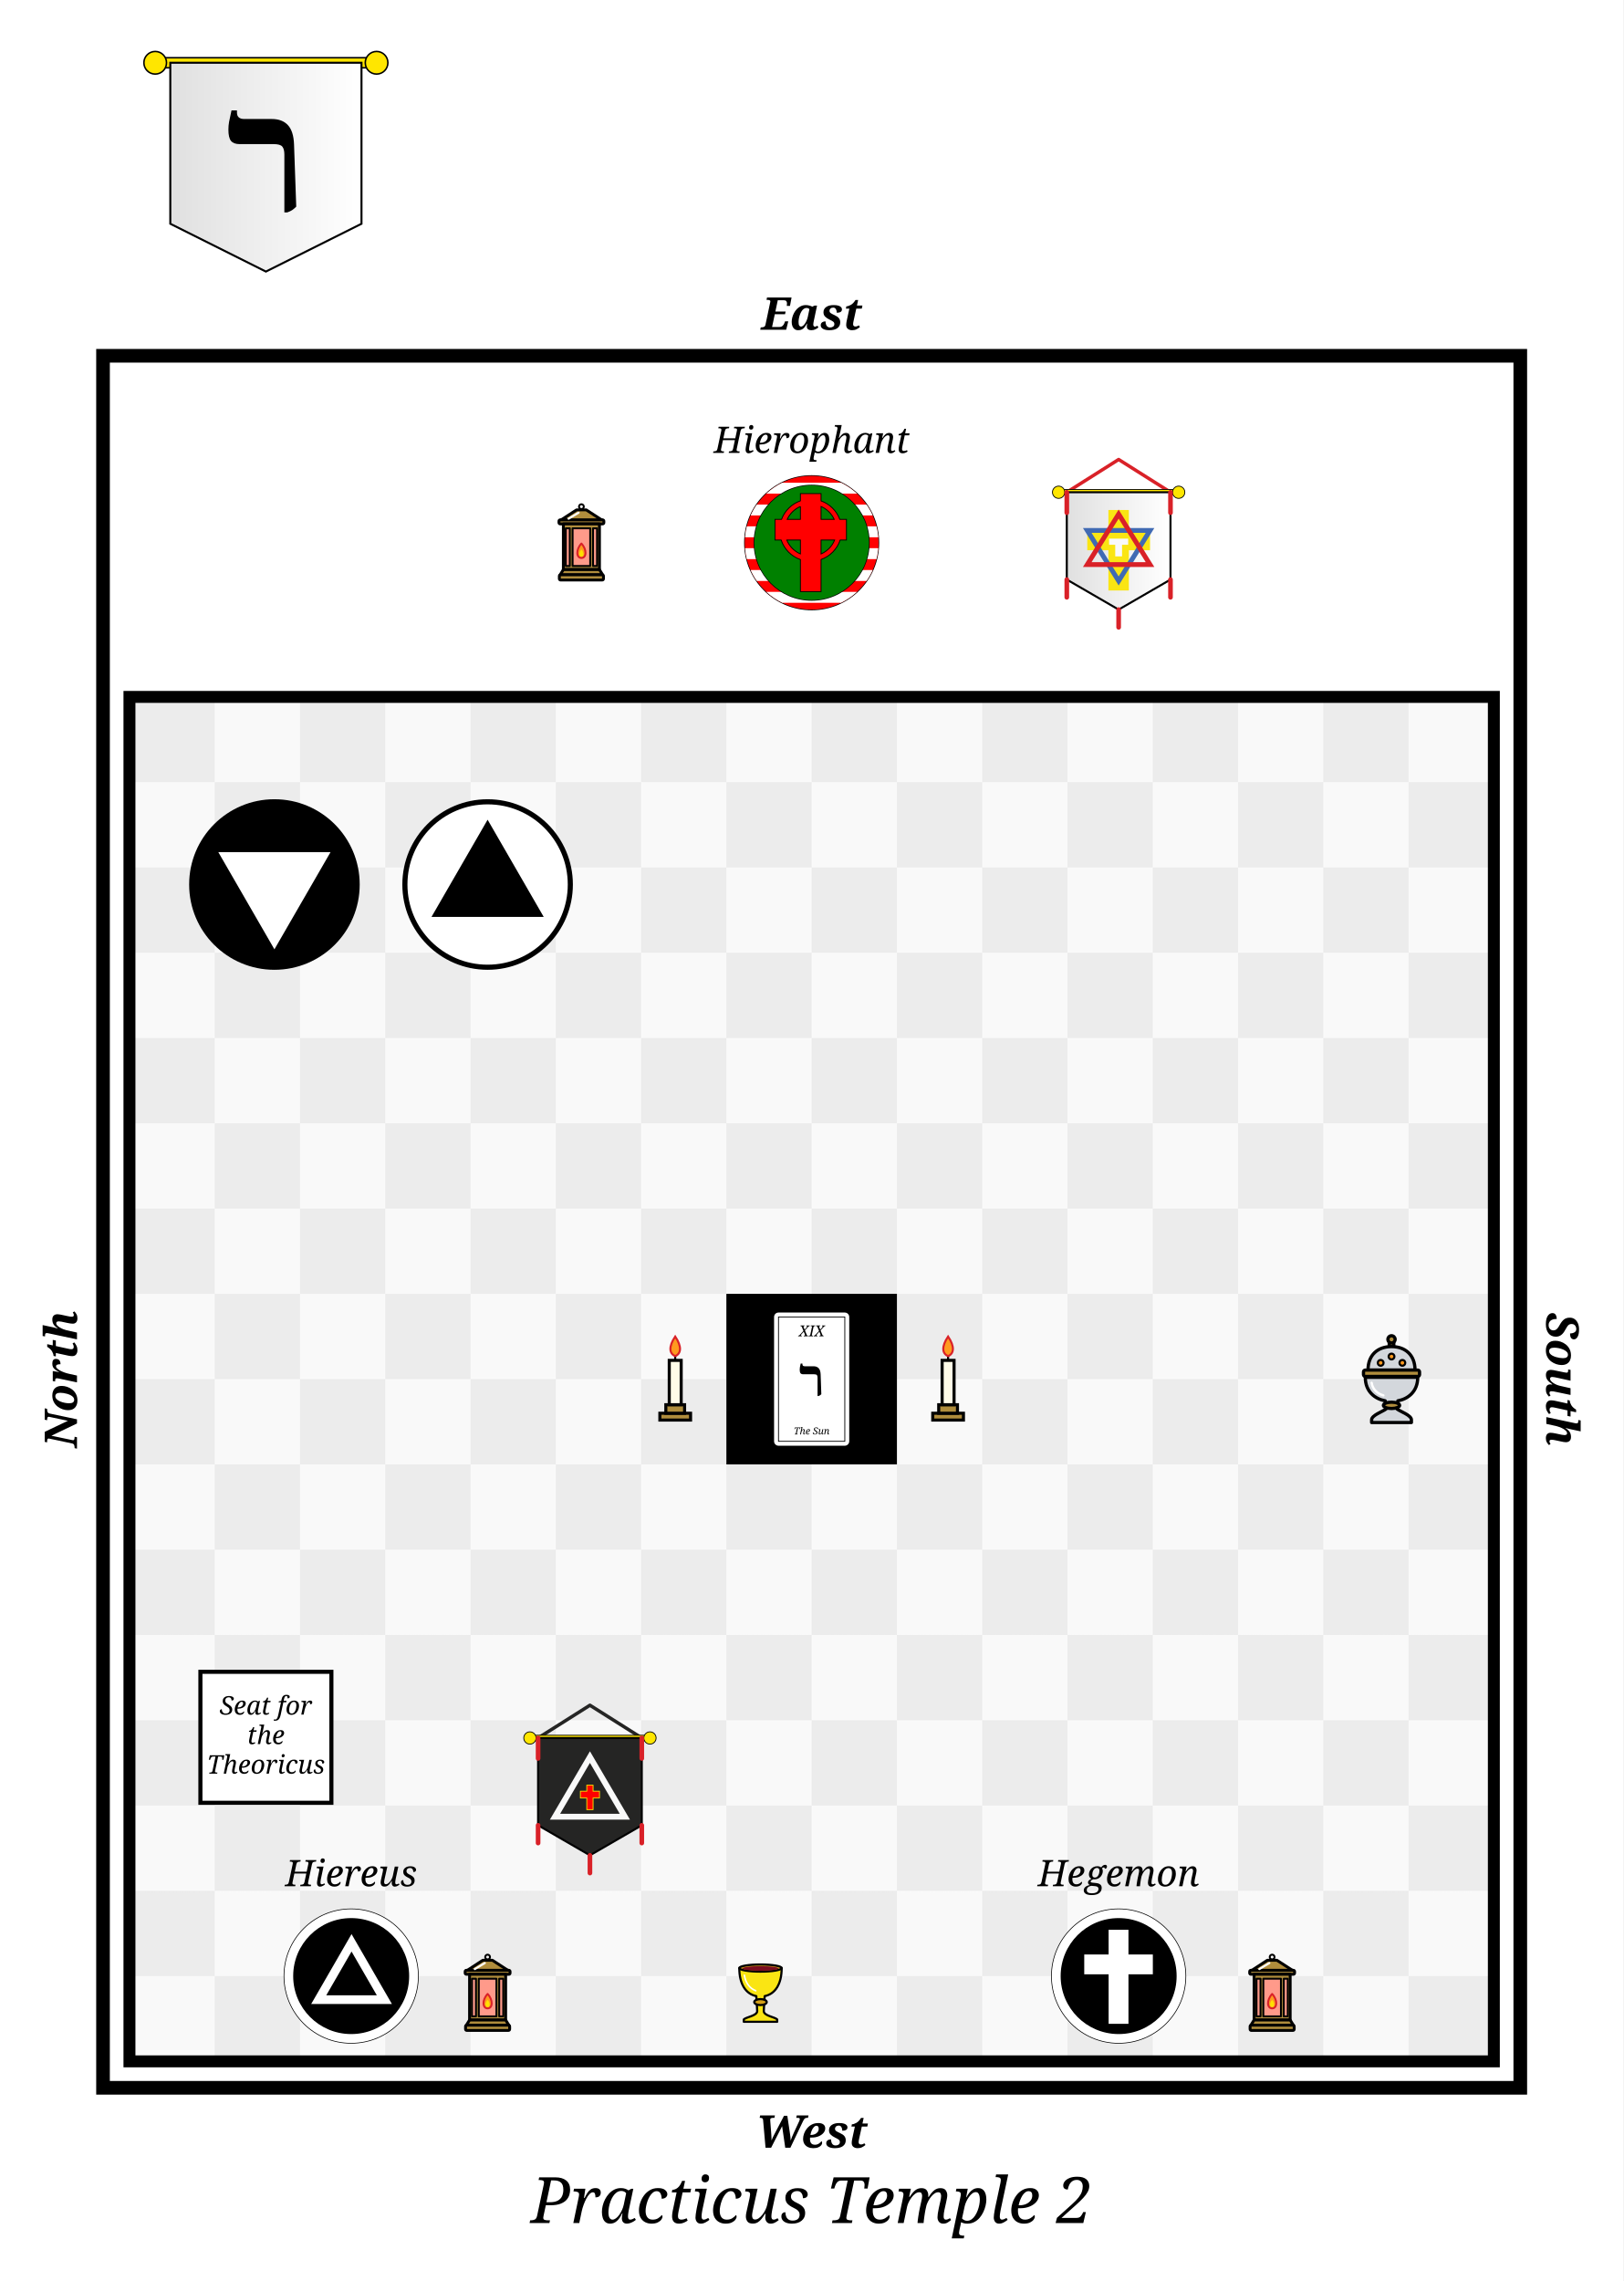
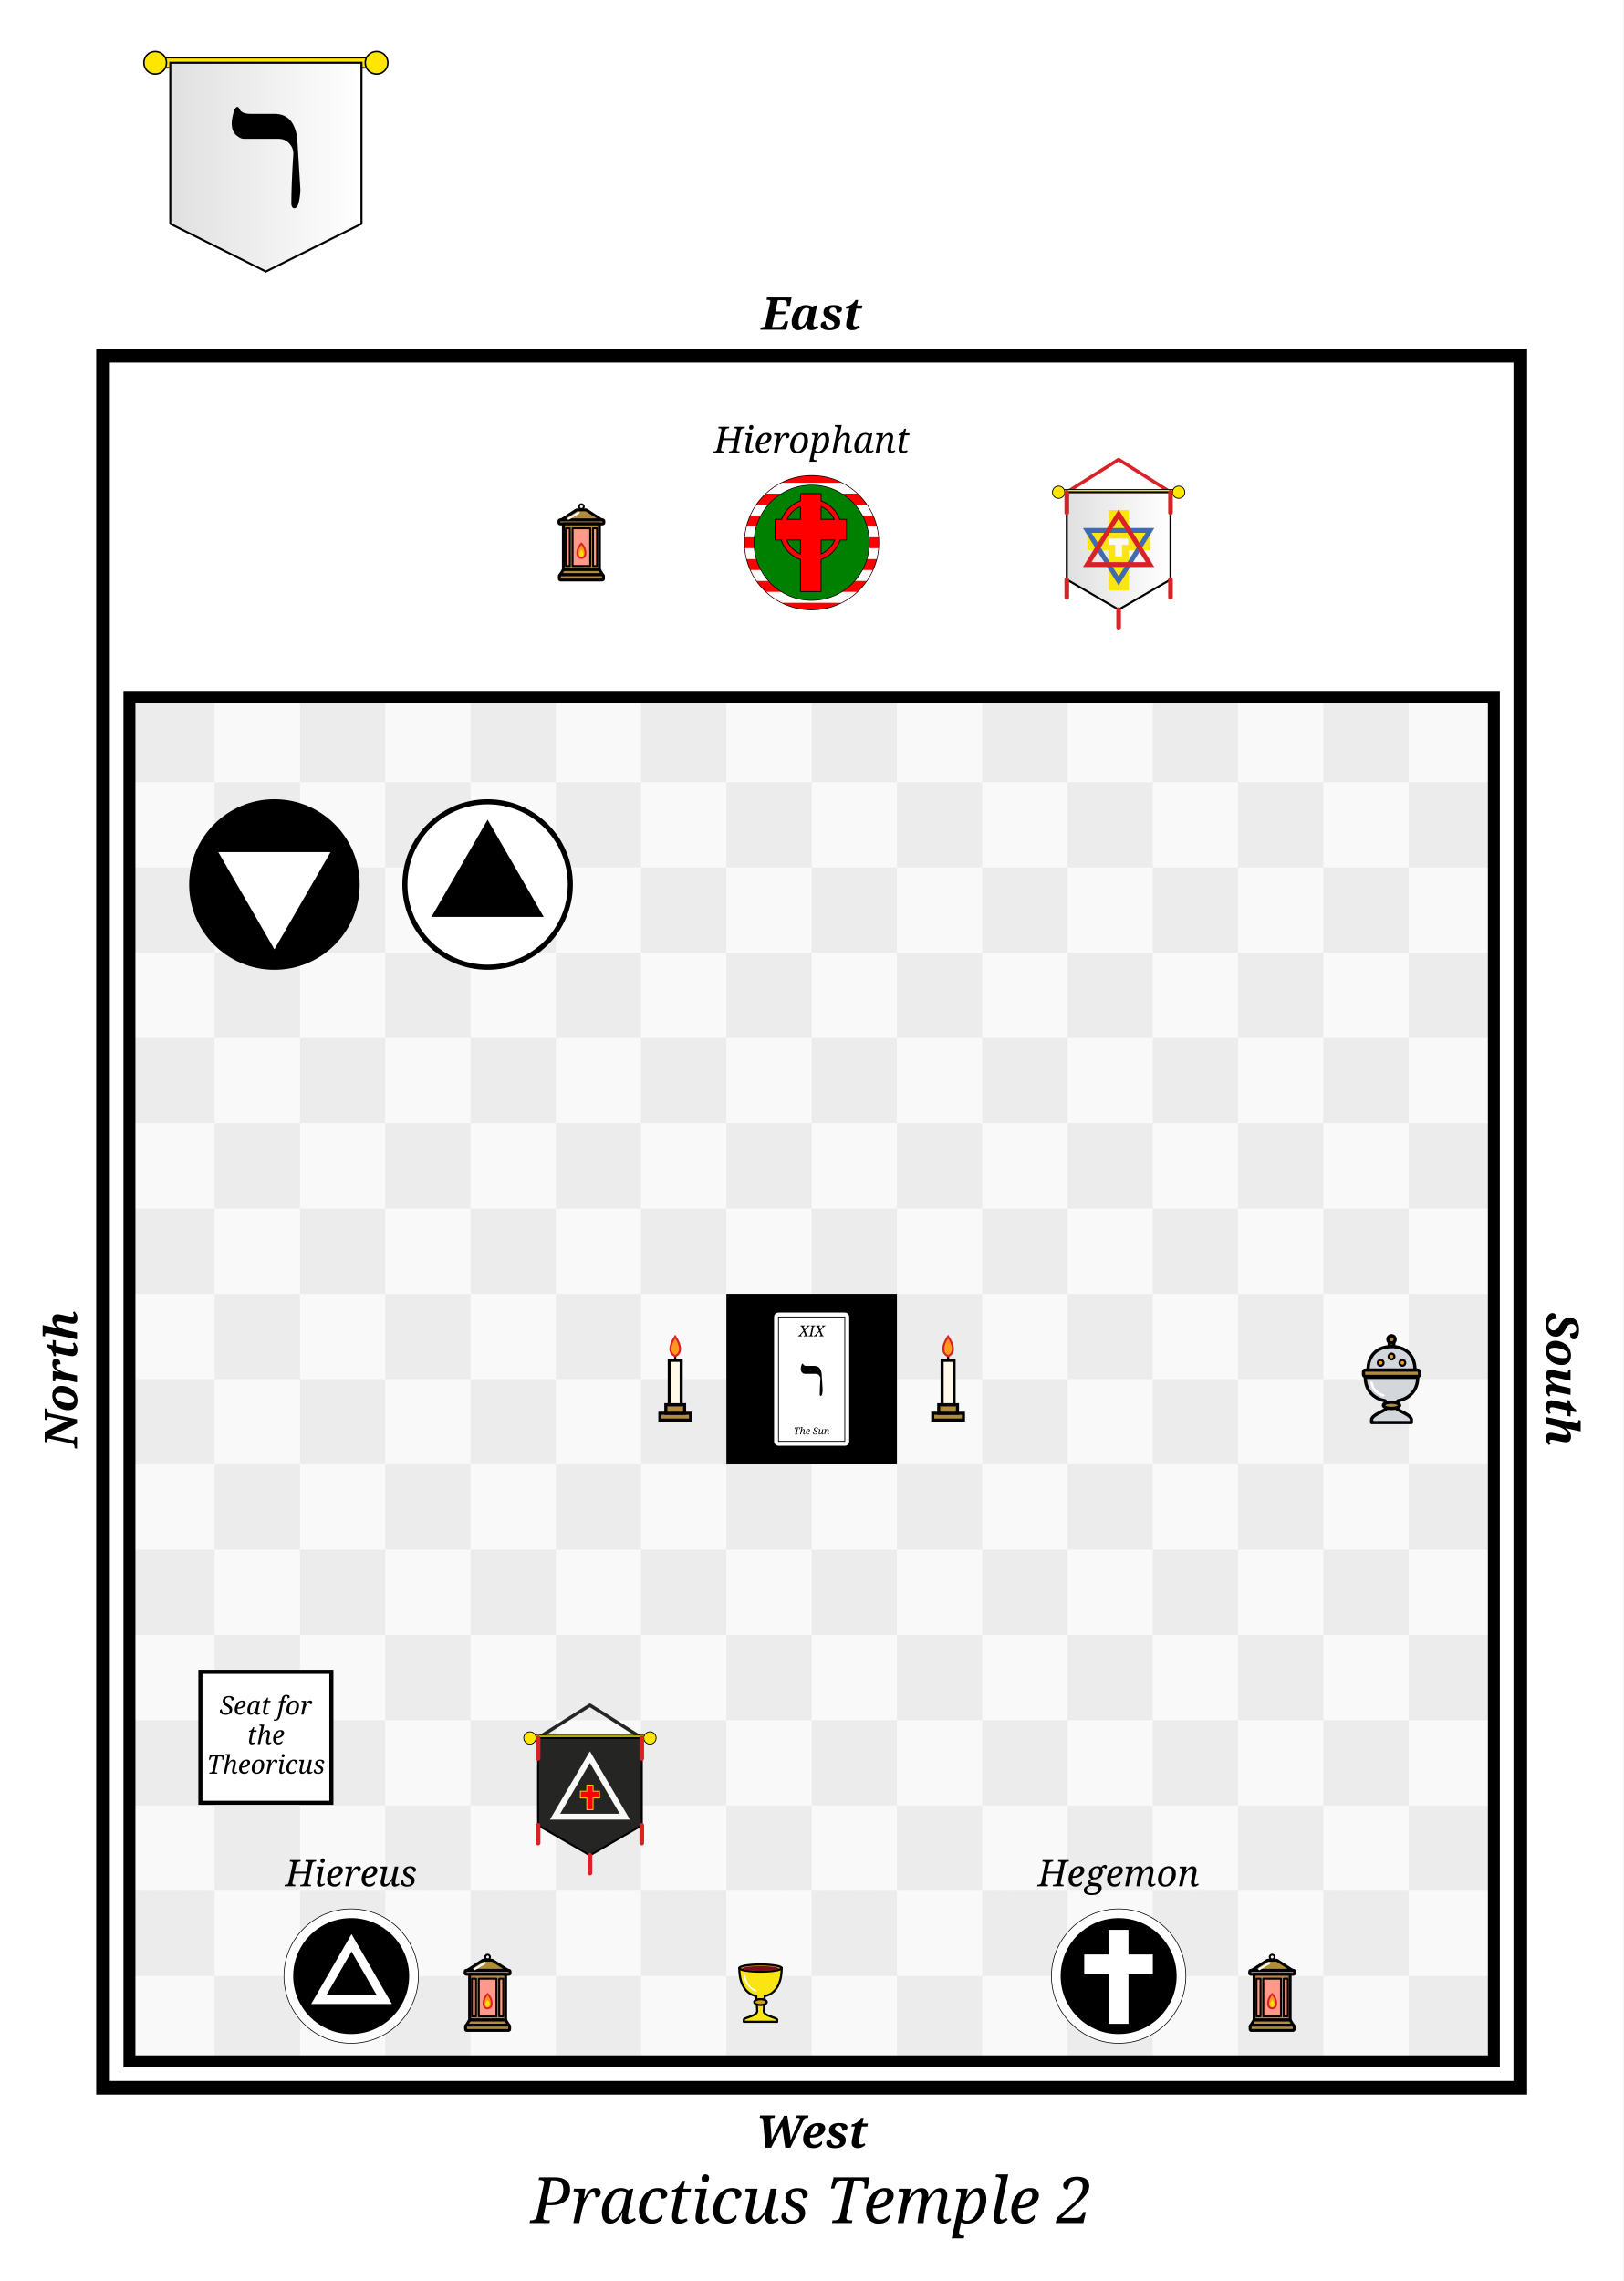
<svg xmlns="http://www.w3.org/2000/svg" viewBox="-151.81 -817.21 1903.62 2674.77" role="img" aria-labelledby="_R_0_-title">
  <defs>
    <pattern id="_R_0_-checker" width="200" height="200" patternUnits="userSpaceOnUse">
      <rect width="200" height="200" fill="#f9f9f9">
</rect>
      <rect width="100" height="100" fill="#ececec">
</rect>
      <rect x="100" y="100" width="100" height="100" fill="#ececec">
</rect>
    </pattern>
    <g id="_R_0_-art0">
      <circle r="50" fill="#000000" stroke="none" stroke-width="3">
</circle>
      <polygon points="0,38 -32.909,-19 32.909,-19" fill="#ffffff">
</polygon>
    </g>
    <g id="_R_0_-art1">
      <circle r="48.5" fill="#ffffff" stroke="#000000" stroke-width="3">
</circle>
      <polygon points="0,-38 -32.909,19 32.909,19" fill="#000000">
</polygon>
    </g>
    <g id="_R_0_-art2">
      <rect x="-18" y="40" width="36" height="8" fill="#b08d3c" stroke="#000000" stroke-width="3.6">
</rect>
      <rect x="-11" y="30" width="22" height="10" fill="#b08d3c" stroke="#000000" stroke-width="3.6">
</rect>
      <rect x="-7" y="-22" width="14" height="52" fill="#fffbe8" stroke="#000000" stroke-width="3.6">
</rect>
      <path d="M0,-22V-28" stroke="#000000" stroke-width="2.4">
</path>
      <path d="M0,-50C8,-38 7,-30 0,-27C-7,-30 -8,-38 0,-50Z" fill="#ff9a1f" stroke="#d92128" stroke-width="2.4">
</path>
    </g>
    <g id="_R_0_-art3">
      <rect x="-50" y="-50" width="100" height="100" fill="#000000">
</rect>
    </g>
    <g id="_R_0_-art4">
      <rect x="-28" y="-49" width="56" height="98" rx="4" fill="#ffffff" stroke="#000000" stroke-width="1.6">
</rect>
      <rect x="-24" y="-45" width="48" height="90" fill="none" stroke="#000000" stroke-width="0.6">
</rect>
      <g fill="#000000" text-anchor="middle">
        <text y="-31" font-size="11" font-family="&quot;GdHall Noto Serif&quot;, &quot;Noto Serif&quot;, serif" font-style="italic">XIX</text>
-         <text y="12" font-size="36" font-family="&quot;GdHall Noto Serif Hebrew&quot;, &quot;Noto Serif Hebrew&quot;, serif" font-weight="700">ר</text>
+         <text y="12" font-size="36" font-family="&quot;GdHall Frank Ruhl Libre&quot;, &quot;Frank Ruhl Libre&quot;, serif" font-weight="700">ר</text>
        <text y="40" font-size="7" font-family="&quot;GdHall Noto Serif&quot;, &quot;Noto Serif&quot;, serif" font-style="italic" style="font-variant-ligatures:none;font-kerning:normal">The Sun</text>
      </g>
    </g>
    <g id="_R_0_-art5">
      <g stroke="#000000" stroke-width="3.6" stroke-linejoin="round" stroke-linecap="round">
        <path d="M-2.5,-41V-36H2.5V-41Z" fill="#b08d3c">
</path>
        <circle cy="-44" r="4" fill="#b08d3c">
</circle>
        <path d="M0,-36C15,-36 26,-27 26,-10L0,-10L-26,-10C-26,-27 -15,-36 0,-36Z" fill="#d3d7dc">
</path>
        <circle cx="0" cy="-25" r="3.2" fill="#ff9a1f" stroke-width="2.4">
</circle>
        <circle cx="-12" cy="-18" r="3.2" fill="#ff9a1f" stroke-width="2.4">
</circle>
        <circle cx="12" cy="-18" r="3.2" fill="#ff9a1f" stroke-width="2.4">
</circle>
        <path d="M0,-2L29,-2C29,14 18,22 7,24L6,33C10,36 22,40 22,45L22,48L0,48L-22,48L-22,45C-22,40 -10,36 -6,33L-7,24C-18,22 -29,14 -29,-2L0,-2Z" fill="#d3d7dc">
</path>
        <ellipse cy="29" rx="9" ry="3.5" fill="#b08d3c">
</ellipse>
        <rect x="-31" y="-10" width="62" height="7" rx="2" fill="#b08d3c">
</rect>
        <path d="M-22,4C-21,11 -16,16 -9,18" fill="none" stroke="#ffffff" stroke-width="2.6">
</path>
      </g>
    </g>
    <g id="_R_0_-art6">
      <rect x="-48" y="-48" width="96" height="96" fill="#ffffff" stroke="#000000" stroke-width="3">
</rect>
    </g>
    <g id="_R_0_-art7">
      <polyline points="-38,-37 0,-61 38,-37" fill="none" stroke="#252524" stroke-width="2.5" stroke-linejoin="round">
</polyline>
      <rect x="-43" y="-39" width="86" height="4" fill="#ffe600" stroke="#000000" stroke-width="0.6">
</rect>
      <circle cx="-44" cy="-37" r="4.5" fill="#ffe600" stroke="#000000" stroke-width="0.6">
</circle>
      <circle cx="44" cy="-37" r="4.5" fill="#ffe600" stroke="#000000" stroke-width="0.6">
</circle>
      <path d="M-38,-37H38V27L0,49L-38,27Z" fill="#252524" stroke="#000000" stroke-width="1.5">
</path>
      <line x1="-38" x2="-38" y1="-37" y2="-22" stroke="#d92128" stroke-width="3.4" stroke-linecap="round">
</line>
      <line x1="38" x2="38" y1="-37" y2="-22" stroke="#d92128" stroke-width="3.4" stroke-linecap="round">
</line>
      <line x1="-38" x2="-38" y1="27" y2="40" stroke="#d92128" stroke-width="3.4" stroke-linecap="round">
</line>
      <line x1="38" x2="38" y1="27" y2="40" stroke="#d92128" stroke-width="3.4" stroke-linecap="round">
</line>
      <line x1="0" x2="0" y1="49" y2="62" stroke="#d92128" stroke-width="3.4" stroke-linecap="round">
</line>
      <polygon points="0,-23 25.6,20.7 -25.6,20.7" fill="none" stroke="#f9f9f9" stroke-width="4.3">
</polygon>
      <path d="M-2.3,-2.4H2.3V2H7V7H2.3V15.5H-2.3V7H-7V2H-2.3Z" fill="#ff0000" stroke="#ffe600" stroke-width="0.6">
</path>
    </g>
    <g id="_R_0_-art8">
      <g transform="translate(-50 -50)">
        <svg xml:space="preserve" width="100" height="100" viewBox="-50 -50 100 100">
          <circle cx="0" cy="0" r="49" style="color:#000;overflow:visible;fill:white;stroke:#000;stroke-width:1;stroke-dasharray:none;paint-order:stroke fill markers;stop-color:#000">
</circle>
          <circle cx="0" cy="0" r="42" style="color:#000;overflow:visible;fill:#000;stroke:#000;stroke-width:1;paint-order:stroke fill markers;stop-color:#000">
</circle>
          <path d="m114.746 96.37-4.93 8.54h9.86zm0 2.13 3.087 5.346h-6.174z" style="fill:white" transform="scale(6) translate(-114.7,-101.5)">
</path>
        </svg>
      </g>
    </g>
    <g id="_R_0_-art9">
      <g stroke="#000000" stroke-width="3.6" stroke-linejoin="round" stroke-linecap="round">
        <circle cy="-45" r="3" fill="none" stroke-width="2.4">
</circle>
        <path d="M-6,-41H6L26,-28H-26Z" fill="#b08d3c">
</path>
        <rect x="-28" y="-28.5" width="56" height="5" rx="1.5" fill="#b08d3c">
</rect>
        <rect x="-22.5" y="-23.5" width="45" height="57" fill="#b08d3c">
</rect>
        <path d="M-11,-18H11V29H-11ZM-19.5,-18H-14.5V29H-19.5ZM14.5,-18H19.5V29H14.5Z" fill="#ff9a8a" stroke-width="2.4">
</path>
        <path d="M0,1C7.13,8.56 6.48,19 0,19C-6.48,19 -7.13,8.56 0,1Z" fill="#ff9a1f" stroke="#d92128" stroke-width="2.4">
</path>
        <path d="M0,8.38C3.56,12.16 3.24,17.38 0,17.38C-3.24,17.38 -3.56,12.16 0,8.38Z" fill="#ffe000" stroke="none">
</path>
        <path d="M-22.5,33.5H22.5L26.5,40H-26.5Z" fill="#b08d3c">
</path>
        <rect x="-27.5" y="40" width="55" height="6.5" rx="1.5" fill="#b08d3c">
</rect>
        <path d="M-3.5,-37.5L-16,-30" fill="none" stroke="#ffffff" stroke-width="2.6">
</path>
      </g>
    </g>
    <g id="_R_0_-art10">
      <g stroke="#000000" stroke-width="3.6" stroke-linejoin="round" stroke-linecap="round">
        <path d="M0,-42L35.5,-42C35.5,-15 24.5,1.5 7,5L5.5,30C5.5,38 24,40 28,44L28,48L0,48L-28,48L-28,44C-24,40 -5.5,38 -5.5,30L-7,5C-24.5,1.5 -35.5,-15 -35.5,-42L0,-42Z" fill="#fae513">
</path>
        <ellipse cy="15" rx="10.5" ry="5" fill="#d4a017">
</ellipse>
        <ellipse cy="-42" rx="35.5" ry="6" fill="#d4a017">
</ellipse>
        <ellipse cy="-41.3" rx="30" ry="3.9" fill="#7a0c1e" stroke="none">
</ellipse>
        <path d="M-27,-30C-25,-17 -18,-8 -8,-4" fill="none" stroke="#ffffff" stroke-width="2.6">
</path>
      </g>
    </g>
    <g id="_R_0_-art11">
      <g transform="translate(-50 -50)">
        <svg xml:space="preserve" width="100" height="100" viewBox="-50 -50 100 100">
          <circle cx="0" cy="0" r="49" style="color:#000;overflow:visible;fill:white;stroke:#000;stroke-width:1;stroke-dasharray:none;paint-order:stroke fill markers;stop-color:#000">
</circle>
          <circle cx="0" cy="0" r="42" style="color:#000;overflow:visible;fill:#000;stroke:#000;stroke-width:1;paint-order:stroke fill markers;stop-color:#000">
</circle>
          <path d="M 0 0 h2.482v2.02h-2.482v5.043h-2.02v-5.043h-2.482v-2.02h2.481v-2.515h2.02z" style="fill:white" transform="scale(7.2) translate(1,-2.2)">
</path>
        </svg>
      </g>
    </g>
    <g id="_R_0_-art12">
      <defs>
        <linearGradient id="_R_0_-art12-fill" x1="-38" x2="38" y1="0" y2="0" gradientUnits="userSpaceOnUse">
          <stop offset="0" stop-color="#e0e0e0">
</stop>
          <stop offset="1" stop-color="#ffffff">
</stop>
        </linearGradient>
      </defs>
      <rect x="-43" y="-40" width="86" height="4" fill="#ffe600" stroke="#000000" stroke-width="0.6">
</rect>
      <circle cx="-44" cy="-38" r="4.5" fill="#ffe600" stroke="#000000" stroke-width="0.6">
</circle>
      <circle cx="44" cy="-38" r="4.5" fill="#ffe600" stroke="#000000" stroke-width="0.6">
</circle>
      <path d="M-38,-38H38V26L0,45L-38,26Z" fill="url(#_R_0_-art12-fill)" stroke="#000000" stroke-width="0.8">
</path>
-       <text x="0" y="21.057" font-size="62" font-family="&quot;GdHall Noto Serif Hebrew&quot;, &quot;Noto Serif Hebrew&quot;, serif" font-weight="700" text-anchor="middle" fill="#000000">ר</text>
+       <text x="0" y="19.507" font-size="62" font-family="&quot;GdHall Frank Ruhl Libre&quot;, &quot;Frank Ruhl Libre&quot;, serif" font-weight="700" text-anchor="middle" fill="#000000">ר</text>
    </g>
    <g id="_R_0_-art13">
      <g transform="translate(-50 -50)">
        <svg xml:space="preserve" width="100" height="100" viewBox="-50 -50 100 100">
          <circle cx="0" cy="0" r="49" style="color:#000;overflow:visible;fill:red;stroke:#000;stroke-width:1;stroke-dasharray:none;paint-order:stroke fill markers;stop-color:#000">
</circle>
          <path d="M48.836 4A49 49 0 0 1 47.508 12H-47.508A49 49 0 0 1 -48.836 4ZM47.508 -12A49 49 0 0 1 48.836 -4H-48.836A49 49 0 0 1 -47.508 -12ZM44.733 20A49 49 0 0 1 40.212 28H-40.212A49 49 0 0 1 -44.733 20ZM40.212 -28A49 49 0 0 1 44.733 -20H-44.733A49 49 0 0 1 -40.212 -28ZM33.242 36A49 49 0 0 1 21.564 44H-21.564A49 49 0 0 1 -33.242 36ZM21.564 -44A49 49 0 0 1 33.242 -36H-33.242A49 49 0 0 1 -21.564 -44Z" fill="white">
</path>
          <circle cx="0" cy="0" r="42" style="color:#000;overflow:visible;fill:green;stroke:#000;stroke-width:1;paint-order:stroke fill markers;stop-color:#000">
</circle>
          <path d="M -1.1 -4.8 v.708a3.045 3.045 0 0 0-1.842 1.806h-.64v2.02h.601a3.045 3.045 0 0 0 1.881 1.91v3.134h2.02v-3.14a3.045 3.045 0 0 0 1.867-1.904h.615v-2.02h-.653a3.045 3.045 0 0 0-1.829-1.8v-.714zm2.02 1.256a2.534 2.534 0 0 1 1.285 1.258h-1.285zm-2.02 0v1.258h-1.292a2.534 2.534 0 0 1 1.292-1.257zm-1.334 3.278h1.334v1.361a2.534 2.534 0 0 1-1.334-1.36zm3.354 0h1.329a2.534 2.534 0 0 1-1.329 1.362z" style="fill:red;stroke:black;stroke-width:0.083" transform="scale(7.5)">
</path>
        </svg>
      </g>
    </g>
    <g id="_R_0_-art14">
      <defs>
        <linearGradient id="_R_0_-art14-fill" x1="-38" x2="38" y1="0" y2="0" gradientUnits="userSpaceOnUse">
          <stop offset="0" stop-color="#e0e0e0">
</stop>
          <stop offset="1" stop-color="#ffffff">
</stop>
        </linearGradient>
      </defs>
      <polyline points="-38,-37 0,-61 38,-37" fill="none" stroke="#d92128" stroke-width="2.5" stroke-linejoin="round">
</polyline>
      <rect x="-43" y="-39" width="86" height="4" fill="#ffe600" stroke="#000000" stroke-width="0.6">
</rect>
      <circle cx="-44" cy="-37" r="4.5" fill="#ffe600" stroke="#000000" stroke-width="0.6">
</circle>
      <circle cx="44" cy="-37" r="4.5" fill="#ffe600" stroke="#000000" stroke-width="0.6">
</circle>
      <path d="M-38,-37H38V27L0,49L-38,27Z" fill="url(#_R_0_-art14-fill)" stroke="#000000" stroke-width="1.5">
</path>
      <line x1="-38" x2="-38" y1="-37" y2="-22" stroke="#d92128" stroke-width="3.4" stroke-linecap="round">
</line>
      <line x1="38" x2="38" y1="-37" y2="-22" stroke="#d92128" stroke-width="3.4" stroke-linecap="round">
</line>
      <line x1="-38" x2="-38" y1="27" y2="40" stroke="#d92128" stroke-width="3.4" stroke-linecap="round">
</line>
      <line x1="38" x2="38" y1="27" y2="40" stroke="#d92128" stroke-width="3.4" stroke-linecap="round">
</line>
      <line x1="0" x2="0" y1="49" y2="62" stroke="#d92128" stroke-width="3.4" stroke-linecap="round">
</line>
      <path d="M-7.5,-24H7.5V-9H23V5.5H7.5V35H-7.5V5.5H-23V-9H-7.5Z" fill="#fae513">
</path>
      <polygon points="-23,-9 23,-9 0,28" fill="none" stroke="#406ab3" stroke-width="3.5">
</polygon>
      <polygon points="0,-21 23,16 -23,16" fill="none" stroke="#d92128" stroke-width="3.5">
</polygon>
      <path d="M-7,-3H7V1.5H2.5V10H-2.5V1.5H-7Z" fill="#f9f9f9">
</path>
    </g>
  </defs>
  <rect x="-151.81" y="-817.21" width="1903.62" height="2674.77" fill="#ffffff">
</rect>
  <g>
    <rect x="-31" y="-400" width="1662" height="2031" fill="#ffffff" stroke="#000000" stroke-width="16">
</rect>
    <rect x="0" y="0" width="1600" height="1600" fill="url(#_R_0_-checker)" stroke="#000000" stroke-width="14">
</rect>
  </g>
  <use href="#_R_0_-art0" transform="translate(170 220) scale(2)">
</use>
  <use href="#_R_0_-art1" transform="translate(420 220) scale(2)">
</use>
  <use href="#_R_0_-art2" transform="translate(640 800) scale(1)">
</use>
  <use href="#_R_0_-art3" transform="translate(800 800) scale(2)">
</use>
  <use href="#_R_0_-art4" transform="translate(800 800) scale(1.62)">
</use>
  <use href="#_R_0_-art2" transform="translate(960 800) scale(1)">
</use>
  <use href="#_R_0_-art5" transform="translate(1480 800) scale(1.06)">
</use>
  <use href="#_R_0_-art6" transform="translate(160 1220) scale(1.6)">
</use>
  <g font-family="&quot;GdHall Noto Serif&quot;, &quot;Noto Serif&quot;, serif" font-style="italic" fill="#000000" style="font-variant-ligatures:none;font-kerning:normal">
    <text x="160" y="1193.362" font-size="30.1" text-anchor="middle">Seat for</text>
    <text x="160" y="1227.977" font-size="30.1" text-anchor="middle">the</text>
    <text x="160" y="1262.592" font-size="30.1" text-anchor="middle">Theoricus</text>
  </g>
  <use href="#_R_0_-art7" transform="translate(540 1280) scale(1.6)">
</use>
  <use href="#_R_0_-art8" transform="translate(260 1500) scale(1.6)">
</use>
  <use href="#_R_0_-art9" transform="translate(420 1520) scale(0.94)">
</use>
  <use href="#_R_0_-art10" transform="translate(740 1520) scale(0.7)">
</use>
  <use href="#_R_0_-art11" transform="translate(1160 1500) scale(1.6)">
</use>
  <use href="#_R_0_-art9" transform="translate(1340 1520) scale(0.94)">
</use>
  <use href="#_R_0_-art12" transform="translate(160 -631.51) scale(2.95)">
</use>
  <use href="#_R_0_-art9" transform="translate(530 -180.785) scale(0.94)">
</use>
  <use href="#_R_0_-art13" transform="translate(800 -180.785) scale(1.6)">
</use>
  <use href="#_R_0_-art14" transform="translate(1160 -180.785) scale(1.6)">
</use>
  <g font-family="&quot;GdHall Noto Serif&quot;, &quot;Noto Serif&quot;, serif" font-style="italic" fill="#000000" style="font-variant-ligatures:none;font-kerning:normal">
    <g>
      <text x="260" y="1394.68" font-size="43" text-anchor="middle">Hiereus</text>
    </g>
    <g>
      <text x="1160" y="1394.68" font-size="43" text-anchor="middle">Hegemon</text>
    </g>
    <g>
      <text x="800" y="-286.105" font-size="43" text-anchor="middle">Hierophant</text>
    </g>
    <text x="800" y="-430.53" font-size="53" font-weight="700" text-anchor="middle">East</text>
    <text x="800" y="1701.28" font-size="53" font-weight="700" text-anchor="middle">West</text>
    <text x="-61.53" y="800" font-size="53" font-weight="700" text-anchor="middle" transform="rotate(-90 -61.53 800)">North</text>
    <text x="1661.53" y="800" font-size="53" font-weight="700" text-anchor="middle" transform="rotate(90 1661.53 800)">South</text>
    <text x="800" y="1789.56" font-size="75" text-anchor="middle">Practicus Temple 2</text>
  </g>
</svg>
